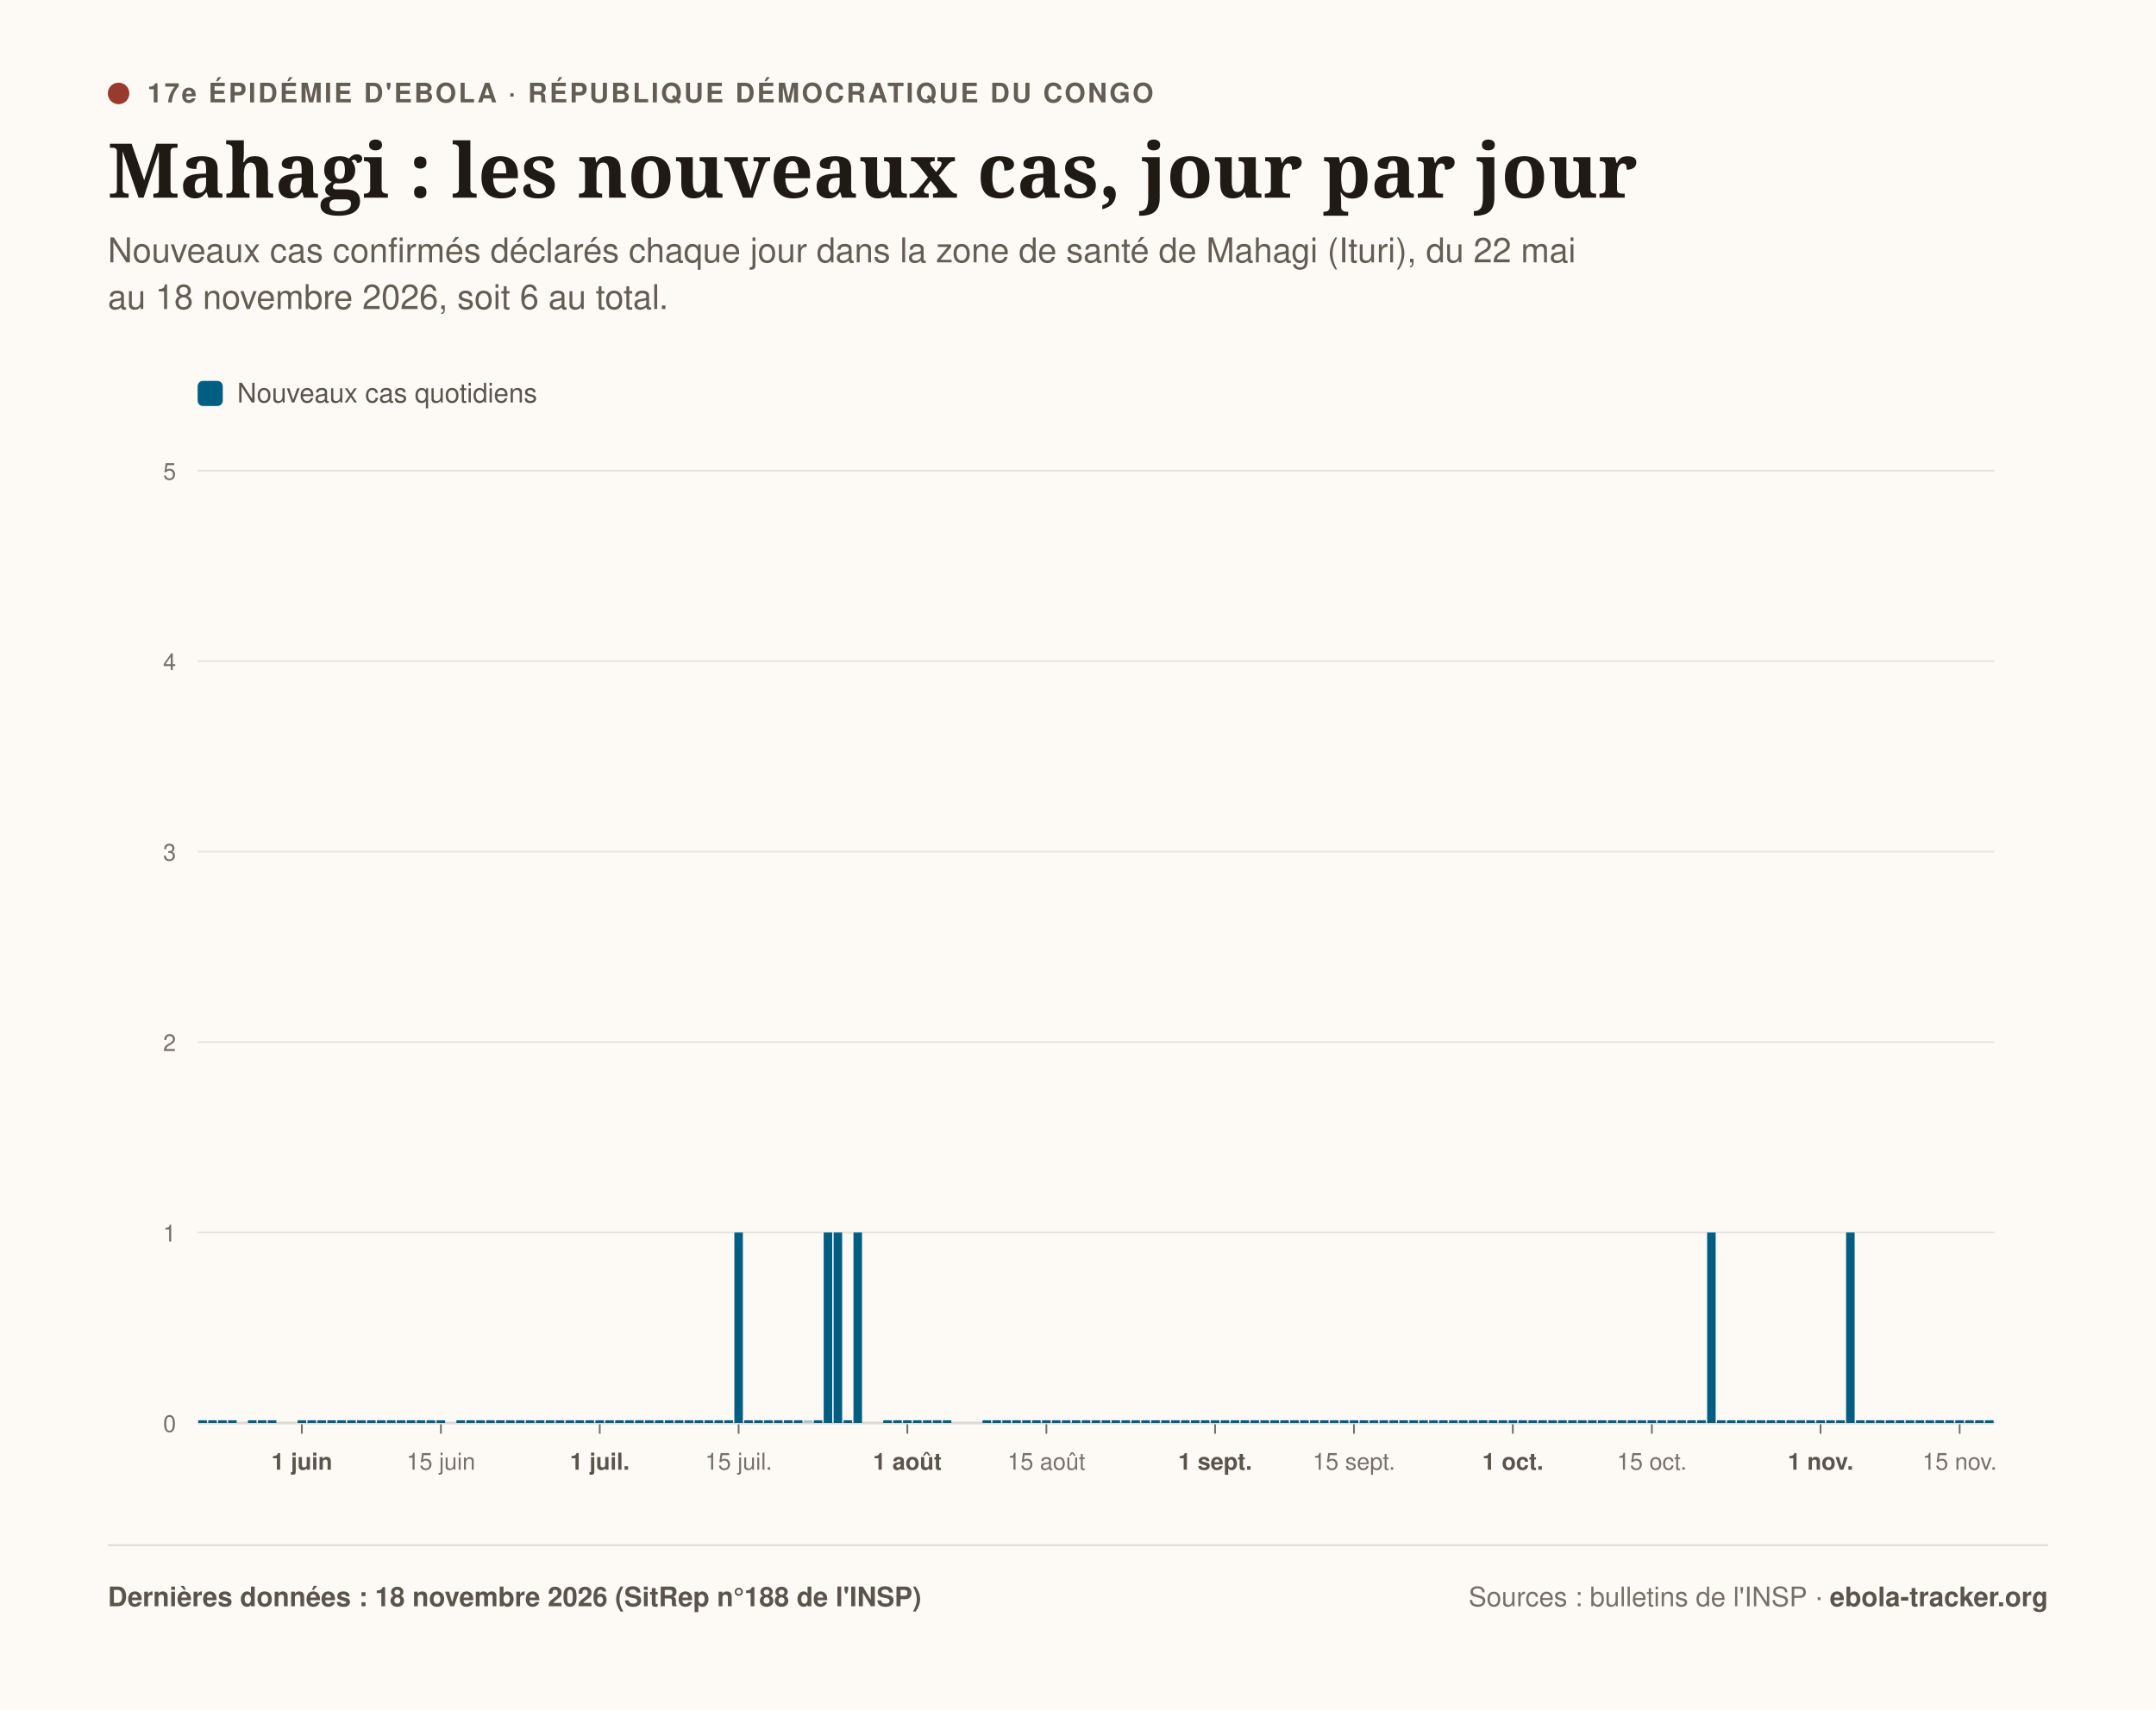
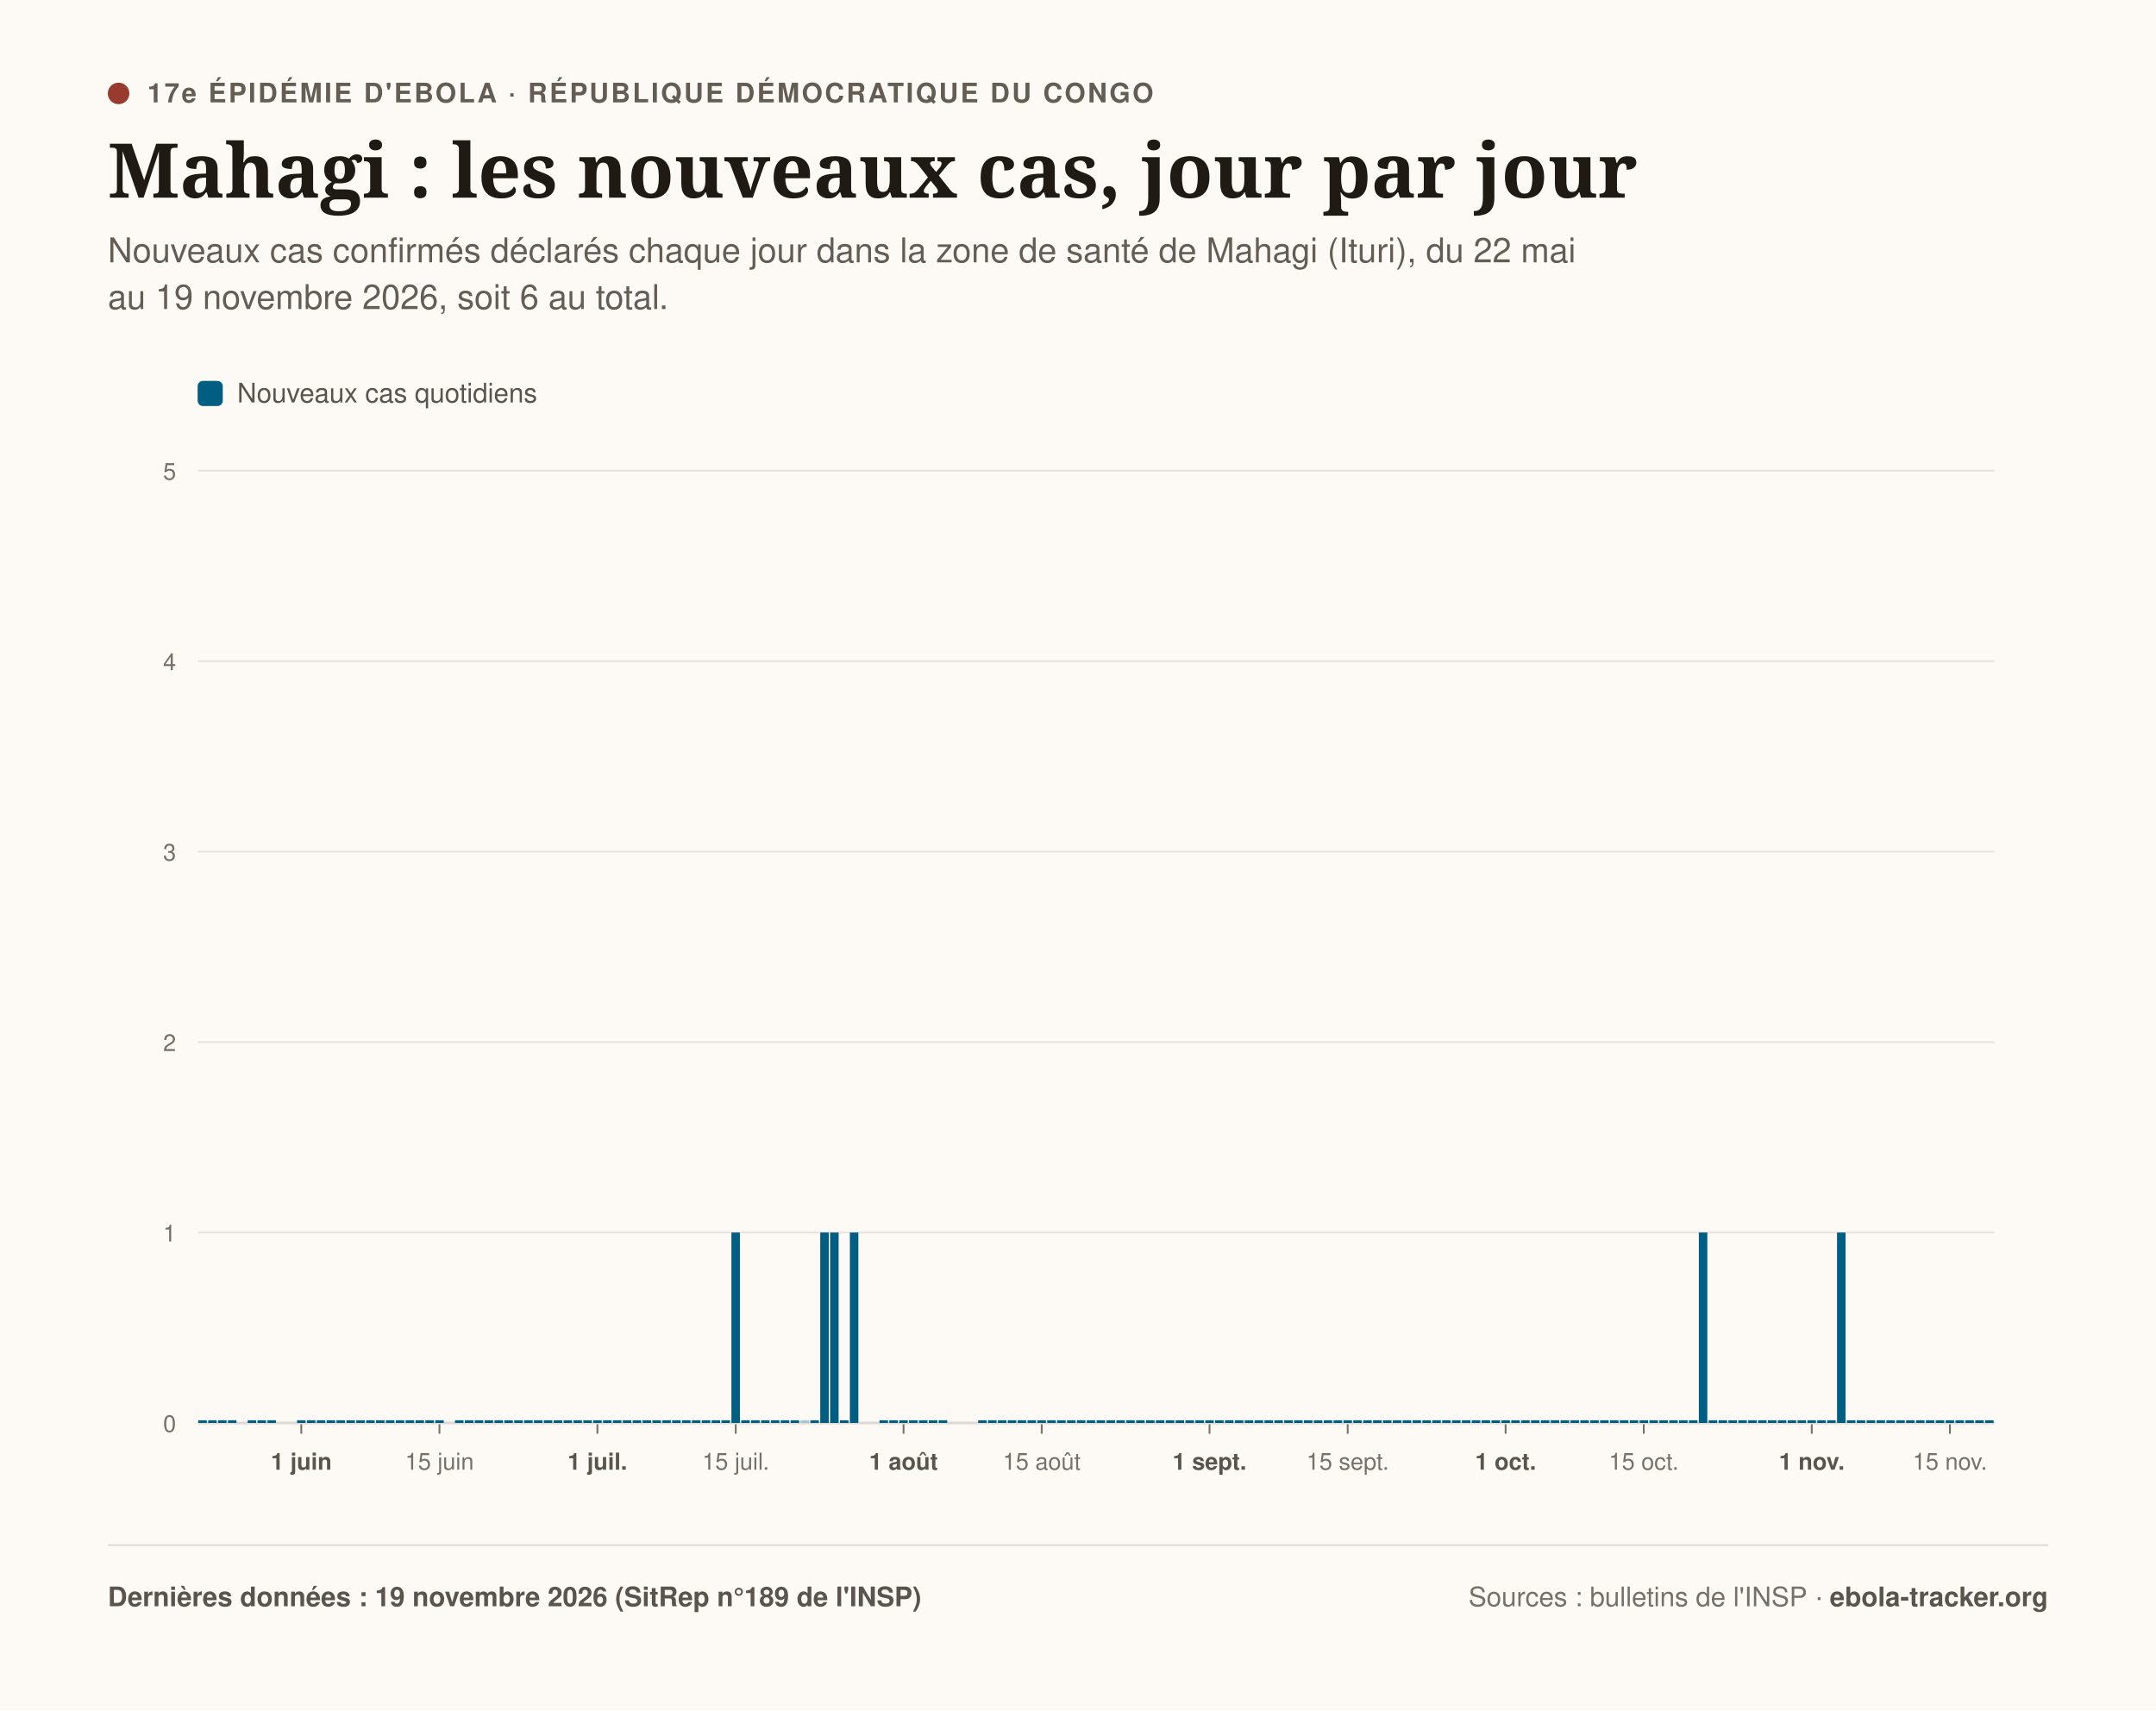
- <svg xmlns="http://www.w3.org/2000/svg" viewBox="0 0 1200 952" role="img" aria-label="Mahagi : les nouveaux cas, jour par jour. Nouveaux cas confirmés déclarés chaque jour dans la zone de santé de Mahagi (Ituri), du 22 mai au 18 novembre 2026, soit 6 au total.">
+ <svg xmlns="http://www.w3.org/2000/svg" viewBox="0 0 1200 952" role="img" aria-label="Mahagi : les nouveaux cas, jour par jour. Nouveaux cas confirmés déclarés chaque jour dans la zone de santé de Mahagi (Ituri), du 22 mai au 19 novembre 2026, soit 6 au total.">
  <rect width="1200" height="952" fill="#FDFAF6" />
  <circle cx="66" cy="52" r="6" fill="#993A2E" />
  <text x="82.0" y="57.0" font-family="'Public Sans',Helvetica,Arial,sans-serif" font-size="15" font-weight="700" fill="#635D54" text-anchor="start" letter-spacing=".08em">17e ÉPIDÉMIE D'EBOLA · RÉPUBLIQUE DÉMOCRATIQUE DU CONGO</text>
  <text x="60.0" y="110.0" font-family="'Source Serif 4',Georgia,serif" font-size="42" font-weight="600" fill="#1F1A13" text-anchor="start">Mahagi : les nouveaux cas, jour par jour</text>
  <text x="60.0" y="146.0" font-family="'Public Sans',Helvetica,Arial,sans-serif" font-size="19" font-weight="400" fill="#635D54" text-anchor="start">Nouveaux cas confirmés déclarés chaque jour dans la zone de santé de Mahagi (Ituri), du 22 mai</text>
-   <text x="60.0" y="172.0" font-family="'Public Sans',Helvetica,Arial,sans-serif" font-size="19" font-weight="400" fill="#635D54" text-anchor="start">au 18 novembre 2026, soit 6 au total.</text>
+   <text x="60.0" y="172.0" font-family="'Public Sans',Helvetica,Arial,sans-serif" font-size="19" font-weight="400" fill="#635D54" text-anchor="start">au 19 novembre 2026, soit 6 au total.</text>
  <rect x="110" y="212" width="14" height="14" rx="3" fill="#005E82" />
  <text x="132.0" y="224.0" font-family="'Public Sans',Helvetica,Arial,sans-serif" font-size="15" font-weight="400" fill="#5A544C" text-anchor="start">Nouveaux cas quotidiens</text>
  <line x1="110" x2="1110" y1="792.0" y2="792.0" stroke="#E7E4E0" />
  <text x="98.0" y="797.0" font-family="'Public Sans',Helvetica,Arial,sans-serif" font-size="13" font-weight="400" fill="#777068" text-anchor="end">0</text>
  <line x1="110" x2="1110" y1="686.0" y2="686.0" stroke="#E7E4E0" />
  <text x="98.0" y="691.0" font-family="'Public Sans',Helvetica,Arial,sans-serif" font-size="13" font-weight="400" fill="#777068" text-anchor="end">1</text>
  <line x1="110" x2="1110" y1="580.0" y2="580.0" stroke="#E7E4E0" />
  <text x="98.0" y="585.0" font-family="'Public Sans',Helvetica,Arial,sans-serif" font-size="13" font-weight="400" fill="#777068" text-anchor="end">2</text>
  <line x1="110" x2="1110" y1="474.0" y2="474.0" stroke="#E7E4E0" />
  <text x="98.0" y="479.0" font-family="'Public Sans',Helvetica,Arial,sans-serif" font-size="13" font-weight="400" fill="#777068" text-anchor="end">3</text>
  <line x1="110" x2="1110" y1="368.0" y2="368.0" stroke="#E7E4E0" />
  <text x="98.0" y="373.0" font-family="'Public Sans',Helvetica,Arial,sans-serif" font-size="13" font-weight="400" fill="#777068" text-anchor="end">4</text>
  <line x1="110" x2="1110" y1="262.0" y2="262.0" stroke="#E7E4E0" />
  <text x="98.0" y="267.0" font-family="'Public Sans',Helvetica,Arial,sans-serif" font-size="13" font-weight="400" fill="#777068" text-anchor="end">5</text>
-   <line x1="168.0" x2="168.0" y1="792" y2="798" stroke="#777068" />
-   <text x="168.0" y="818.0" font-family="'Public Sans',Helvetica,Arial,sans-serif" font-size="13" font-weight="600" fill="#5A544C" text-anchor="middle">1 juin</text>
-   <line x1="245.4" x2="245.4" y1="792" y2="798" stroke="#777068" />
-   <text x="245.4" y="818.0" font-family="'Public Sans',Helvetica,Arial,sans-serif" font-size="13" font-weight="400" fill="#777068" text-anchor="middle">15 juin</text>
-   <line x1="333.8" x2="333.8" y1="792" y2="798" stroke="#777068" />
-   <text x="333.8" y="818.0" font-family="'Public Sans',Helvetica,Arial,sans-serif" font-size="13" font-weight="600" fill="#5A544C" text-anchor="middle">1 juil.</text>
-   <line x1="411.1" x2="411.1" y1="792" y2="798" stroke="#777068" />
-   <text x="411.1" y="818.0" font-family="'Public Sans',Helvetica,Arial,sans-serif" font-size="13" font-weight="400" fill="#777068" text-anchor="middle">15 juil.</text>
-   <line x1="505.0" x2="505.0" y1="792" y2="798" stroke="#777068" />
-   <text x="505.0" y="818.0" font-family="'Public Sans',Helvetica,Arial,sans-serif" font-size="13" font-weight="600" fill="#5A544C" text-anchor="middle">1 août</text>
-   <line x1="582.4" x2="582.4" y1="792" y2="798" stroke="#777068" />
-   <text x="582.4" y="818.0" font-family="'Public Sans',Helvetica,Arial,sans-serif" font-size="13" font-weight="400" fill="#777068" text-anchor="middle">15 août</text>
-   <line x1="676.3" x2="676.3" y1="792" y2="798" stroke="#777068" />
-   <text x="676.3" y="818.0" font-family="'Public Sans',Helvetica,Arial,sans-serif" font-size="13" font-weight="600" fill="#5A544C" text-anchor="middle">1 sept.</text>
-   <line x1="753.6" x2="753.6" y1="792" y2="798" stroke="#777068" />
-   <text x="753.6" y="818.0" font-family="'Public Sans',Helvetica,Arial,sans-serif" font-size="13" font-weight="400" fill="#777068" text-anchor="middle">15 sept.</text>
-   <line x1="842.0" x2="842.0" y1="792" y2="798" stroke="#777068" />
-   <text x="842.0" y="818.0" font-family="'Public Sans',Helvetica,Arial,sans-serif" font-size="13" font-weight="600" fill="#5A544C" text-anchor="middle">1 oct.</text>
-   <line x1="919.4" x2="919.4" y1="792" y2="798" stroke="#777068" />
-   <text x="919.4" y="818.0" font-family="'Public Sans',Helvetica,Arial,sans-serif" font-size="13" font-weight="400" fill="#777068" text-anchor="middle">15 oct.</text>
-   <line x1="1013.3" x2="1013.3" y1="792" y2="798" stroke="#777068" />
-   <text x="1013.3" y="818.0" font-family="'Public Sans',Helvetica,Arial,sans-serif" font-size="13" font-weight="600" fill="#5A544C" text-anchor="middle">1 nov.</text>
-   <line x1="1090.7" x2="1090.7" y1="792" y2="798" stroke="#777068" />
-   <text x="1090.7" y="818.0" font-family="'Public Sans',Helvetica,Arial,sans-serif" font-size="13" font-weight="400" fill="#777068" text-anchor="middle">15 nov.</text>
+   <line x1="167.7" x2="167.7" y1="792" y2="798" stroke="#777068" />
+   <text x="167.7" y="818.0" font-family="'Public Sans',Helvetica,Arial,sans-serif" font-size="13" font-weight="600" fill="#5A544C" text-anchor="middle">1 juin</text>
+   <line x1="244.6" x2="244.6" y1="792" y2="798" stroke="#777068" />
+   <text x="244.6" y="818.0" font-family="'Public Sans',Helvetica,Arial,sans-serif" font-size="13" font-weight="400" fill="#777068" text-anchor="middle">15 juin</text>
+   <line x1="332.5" x2="332.5" y1="792" y2="798" stroke="#777068" />
+   <text x="332.5" y="818.0" font-family="'Public Sans',Helvetica,Arial,sans-serif" font-size="13" font-weight="600" fill="#5A544C" text-anchor="middle">1 juil.</text>
+   <line x1="409.5" x2="409.5" y1="792" y2="798" stroke="#777068" />
+   <text x="409.5" y="818.0" font-family="'Public Sans',Helvetica,Arial,sans-serif" font-size="13" font-weight="400" fill="#777068" text-anchor="middle">15 juil.</text>
+   <line x1="502.9" x2="502.9" y1="792" y2="798" stroke="#777068" />
+   <text x="502.9" y="818.0" font-family="'Public Sans',Helvetica,Arial,sans-serif" font-size="13" font-weight="600" fill="#5A544C" text-anchor="middle">1 août</text>
+   <line x1="579.8" x2="579.8" y1="792" y2="798" stroke="#777068" />
+   <text x="579.8" y="818.0" font-family="'Public Sans',Helvetica,Arial,sans-serif" font-size="13" font-weight="400" fill="#777068" text-anchor="middle">15 août</text>
+   <line x1="673.2" x2="673.2" y1="792" y2="798" stroke="#777068" />
+   <text x="673.2" y="818.0" font-family="'Public Sans',Helvetica,Arial,sans-serif" font-size="13" font-weight="600" fill="#5A544C" text-anchor="middle">1 sept.</text>
+   <line x1="750.1" x2="750.1" y1="792" y2="798" stroke="#777068" />
+   <text x="750.1" y="818.0" font-family="'Public Sans',Helvetica,Arial,sans-serif" font-size="13" font-weight="400" fill="#777068" text-anchor="middle">15 sept.</text>
+   <line x1="838.0" x2="838.0" y1="792" y2="798" stroke="#777068" />
+   <text x="838.0" y="818.0" font-family="'Public Sans',Helvetica,Arial,sans-serif" font-size="13" font-weight="600" fill="#5A544C" text-anchor="middle">1 oct.</text>
+   <line x1="914.9" x2="914.9" y1="792" y2="798" stroke="#777068" />
+   <text x="914.9" y="818.0" font-family="'Public Sans',Helvetica,Arial,sans-serif" font-size="13" font-weight="400" fill="#777068" text-anchor="middle">15 oct.</text>
+   <line x1="1008.4" x2="1008.4" y1="792" y2="798" stroke="#777068" />
+   <text x="1008.4" y="818.0" font-family="'Public Sans',Helvetica,Arial,sans-serif" font-size="13" font-weight="600" fill="#5A544C" text-anchor="middle">1 nov.</text>
+   <line x1="1085.3" x2="1085.3" y1="792" y2="798" stroke="#777068" />
+   <text x="1085.3" y="818.0" font-family="'Public Sans',Helvetica,Arial,sans-serif" font-size="13" font-weight="400" fill="#777068" text-anchor="middle">15 nov.</text>
  <line x1="110" x2="1110" y1="792" y2="792" stroke="#DEDAD5" stroke-width="1.5" />
-   <rect x="110.39" y="790.50" width="4.75" height="1.50" fill="#005E82" />
-   <rect x="115.91" y="790.50" width="4.75" height="1.50" fill="#005E82" />
-   <rect x="121.44" y="790.50" width="4.75" height="1.50" fill="#005E82" />
-   <rect x="126.96" y="790.50" width="4.75" height="1.50" fill="#005E82" />
-   <rect x="138.01" y="790.50" width="4.75" height="1.50" fill="#005E82" />
-   <rect x="143.54" y="790.50" width="4.75" height="1.50" fill="#005E82" />
-   <rect x="149.06" y="790.50" width="4.75" height="1.50" fill="#005E82" />
-   <rect x="165.64" y="790.50" width="4.75" height="1.50" fill="#005E82" />
-   <rect x="171.16" y="790.50" width="4.75" height="1.50" fill="#005E82" />
-   <rect x="176.69" y="790.50" width="4.75" height="1.50" fill="#005E82" />
-   <rect x="182.21" y="790.50" width="4.75" height="1.50" fill="#005E82" />
-   <rect x="187.73" y="790.50" width="4.75" height="1.50" fill="#005E82" />
-   <rect x="193.26" y="790.50" width="4.75" height="1.50" fill="#005E82" />
-   <rect x="198.78" y="790.50" width="4.75" height="1.50" fill="#005E82" />
-   <rect x="204.31" y="790.50" width="4.75" height="1.50" fill="#005E82" />
-   <rect x="209.83" y="790.50" width="4.75" height="1.50" fill="#005E82" />
-   <rect x="215.36" y="790.50" width="4.75" height="1.50" fill="#005E82" />
-   <rect x="220.88" y="790.50" width="4.75" height="1.50" fill="#005E82" />
-   <rect x="226.41" y="790.50" width="4.75" height="1.50" fill="#005E82" />
-   <rect x="231.93" y="790.50" width="4.75" height="1.50" fill="#005E82" />
-   <rect x="237.46" y="790.50" width="4.75" height="1.50" fill="#005E82" />
-   <rect x="242.98" y="790.50" width="4.75" height="1.50" fill="#005E82" />
-   <rect x="254.03" y="790.50" width="4.75" height="1.50" fill="#005E82" />
-   <rect x="259.56" y="790.50" width="4.75" height="1.50" fill="#005E82" />
-   <rect x="265.08" y="790.50" width="4.75" height="1.50" fill="#005E82" />
-   <rect x="270.61" y="790.50" width="4.75" height="1.50" fill="#005E82" />
-   <rect x="276.13" y="790.50" width="4.75" height="1.50" fill="#005E82" />
-   <rect x="281.66" y="790.50" width="4.75" height="1.50" fill="#005E82" />
-   <rect x="287.18" y="790.50" width="4.75" height="1.50" fill="#005E82" />
-   <rect x="292.71" y="790.50" width="4.75" height="1.50" fill="#005E82" />
-   <rect x="298.23" y="790.50" width="4.75" height="1.50" fill="#005E82" />
-   <rect x="303.76" y="790.50" width="4.75" height="1.50" fill="#005E82" />
-   <rect x="309.28" y="790.50" width="4.75" height="1.50" fill="#005E82" />
-   <rect x="314.81" y="790.50" width="4.75" height="1.50" fill="#005E82" />
-   <rect x="320.33" y="790.50" width="4.75" height="1.50" fill="#005E82" />
-   <rect x="325.86" y="790.50" width="4.75" height="1.50" fill="#005E82" />
-   <rect x="331.38" y="790.50" width="4.75" height="1.50" fill="#005E82" />
-   <rect x="336.91" y="790.50" width="4.75" height="1.50" fill="#005E82" />
-   <rect x="342.43" y="790.50" width="4.75" height="1.50" fill="#005E82" />
-   <rect x="347.96" y="790.50" width="4.75" height="1.50" fill="#005E82" />
-   <rect x="353.48" y="790.50" width="4.75" height="1.50" fill="#005E82" />
-   <rect x="359.01" y="790.50" width="4.75" height="1.50" fill="#005E82" />
-   <rect x="364.53" y="790.50" width="4.75" height="1.50" fill="#005E82" />
-   <rect x="370.06" y="790.50" width="4.75" height="1.50" fill="#005E82" />
-   <rect x="375.58" y="790.50" width="4.75" height="1.50" fill="#005E82" />
-   <rect x="381.10" y="790.50" width="4.75" height="1.50" fill="#005E82" />
-   <rect x="386.63" y="790.50" width="4.75" height="1.50" fill="#005E82" />
-   <rect x="392.15" y="790.50" width="4.75" height="1.50" fill="#005E82" />
-   <rect x="397.68" y="790.50" width="4.75" height="1.50" fill="#005E82" />
-   <rect x="403.20" y="790.50" width="4.75" height="1.50" fill="#005E82" />
-   <rect x="408.73" y="686.00" width="4.75" height="106.00" fill="#005E82" />
-   <rect x="414.25" y="790.50" width="4.75" height="1.50" fill="#005E82" />
-   <rect x="419.78" y="790.50" width="4.75" height="1.50" fill="#005E82" />
-   <rect x="425.30" y="790.50" width="4.75" height="1.50" fill="#005E82" />
-   <rect x="430.83" y="790.50" width="4.75" height="1.50" fill="#005E82" />
-   <rect x="436.35" y="790.50" width="4.75" height="1.50" fill="#005E82" />
-   <rect x="441.88" y="790.50" width="4.75" height="1.50" fill="#005E82" />
-   <rect x="447.40" y="790.50" width="4.75" height="1.50" fill="#a6c7d3" />
-   <rect x="452.93" y="790.50" width="4.75" height="1.50" fill="#005E82" />
-   <rect x="458.45" y="686.00" width="4.75" height="106.00" fill="#005E82" />
-   <rect x="463.98" y="686.00" width="4.75" height="106.00" fill="#005E82" />
-   <rect x="469.50" y="790.50" width="4.75" height="1.50" fill="#005E82" />
-   <rect x="475.03" y="686.00" width="4.75" height="106.00" fill="#005E82" />
-   <rect x="491.60" y="790.50" width="4.75" height="1.50" fill="#005E82" />
-   <rect x="497.13" y="790.50" width="4.75" height="1.50" fill="#005E82" />
-   <rect x="502.65" y="790.50" width="4.75" height="1.50" fill="#005E82" />
-   <rect x="508.18" y="790.50" width="4.75" height="1.50" fill="#005E82" />
-   <rect x="513.70" y="790.50" width="4.75" height="1.50" fill="#005E82" />
-   <rect x="519.23" y="790.50" width="4.75" height="1.50" fill="#005E82" />
-   <rect x="524.75" y="790.50" width="4.75" height="1.50" fill="#005E82" />
-   <rect x="546.85" y="790.50" width="4.75" height="1.50" fill="#005E82" />
-   <rect x="552.38" y="790.50" width="4.75" height="1.50" fill="#005E82" />
-   <rect x="557.90" y="790.50" width="4.75" height="1.50" fill="#005E82" />
-   <rect x="563.43" y="790.50" width="4.75" height="1.50" fill="#005E82" />
-   <rect x="568.95" y="790.50" width="4.75" height="1.50" fill="#005E82" />
-   <rect x="574.48" y="790.50" width="4.75" height="1.50" fill="#005E82" />
-   <rect x="580.00" y="790.50" width="4.75" height="1.50" fill="#005E82" />
-   <rect x="585.52" y="790.50" width="4.75" height="1.50" fill="#005E82" />
-   <rect x="591.05" y="790.50" width="4.75" height="1.50" fill="#005E82" />
-   <rect x="596.57" y="790.50" width="4.75" height="1.50" fill="#005E82" />
-   <rect x="602.10" y="790.50" width="4.75" height="1.50" fill="#005E82" />
-   <rect x="607.62" y="790.50" width="4.75" height="1.50" fill="#005E82" />
-   <rect x="613.15" y="790.50" width="4.75" height="1.50" fill="#005E82" />
-   <rect x="618.67" y="790.50" width="4.75" height="1.50" fill="#005E82" />
-   <rect x="624.20" y="790.50" width="4.75" height="1.50" fill="#005E82" />
-   <rect x="629.72" y="790.50" width="4.75" height="1.50" fill="#005E82" />
-   <rect x="635.25" y="790.50" width="4.75" height="1.50" fill="#005E82" />
-   <rect x="640.77" y="790.50" width="4.75" height="1.50" fill="#005E82" />
-   <rect x="646.30" y="790.50" width="4.75" height="1.50" fill="#005E82" />
-   <rect x="651.82" y="790.50" width="4.75" height="1.50" fill="#005E82" />
-   <rect x="657.35" y="790.50" width="4.75" height="1.50" fill="#005E82" />
-   <rect x="662.87" y="790.50" width="4.75" height="1.50" fill="#005E82" />
-   <rect x="668.40" y="790.50" width="4.75" height="1.50" fill="#005E82" />
-   <rect x="673.92" y="790.50" width="4.75" height="1.50" fill="#005E82" />
-   <rect x="679.45" y="790.50" width="4.75" height="1.50" fill="#005E82" />
-   <rect x="684.97" y="790.50" width="4.75" height="1.50" fill="#005E82" />
-   <rect x="690.50" y="790.50" width="4.75" height="1.50" fill="#005E82" />
-   <rect x="696.02" y="790.50" width="4.75" height="1.50" fill="#005E82" />
-   <rect x="701.55" y="790.50" width="4.75" height="1.50" fill="#005E82" />
-   <rect x="707.07" y="790.50" width="4.75" height="1.50" fill="#005E82" />
-   <rect x="712.60" y="790.50" width="4.75" height="1.50" fill="#005E82" />
-   <rect x="718.12" y="790.50" width="4.75" height="1.50" fill="#005E82" />
-   <rect x="723.65" y="790.50" width="4.75" height="1.50" fill="#005E82" />
-   <rect x="729.17" y="790.50" width="4.75" height="1.50" fill="#005E82" />
-   <rect x="734.70" y="790.50" width="4.75" height="1.50" fill="#005E82" />
-   <rect x="740.22" y="790.50" width="4.75" height="1.50" fill="#005E82" />
-   <rect x="745.75" y="790.50" width="4.75" height="1.50" fill="#005E82" />
-   <rect x="751.27" y="790.50" width="4.75" height="1.50" fill="#005E82" />
-   <rect x="756.80" y="790.50" width="4.75" height="1.50" fill="#005E82" />
-   <rect x="762.32" y="790.50" width="4.75" height="1.50" fill="#005E82" />
-   <rect x="767.85" y="790.50" width="4.75" height="1.50" fill="#005E82" />
-   <rect x="773.37" y="790.50" width="4.75" height="1.50" fill="#005E82" />
-   <rect x="778.90" y="790.50" width="4.75" height="1.50" fill="#005E82" />
-   <rect x="784.42" y="790.50" width="4.75" height="1.50" fill="#005E82" />
-   <rect x="789.94" y="790.50" width="4.75" height="1.50" fill="#005E82" />
-   <rect x="795.47" y="790.50" width="4.75" height="1.50" fill="#005E82" />
-   <rect x="800.99" y="790.50" width="4.75" height="1.50" fill="#005E82" />
-   <rect x="806.52" y="790.50" width="4.75" height="1.50" fill="#005E82" />
-   <rect x="812.04" y="790.50" width="4.75" height="1.50" fill="#005E82" />
-   <rect x="817.57" y="790.50" width="4.75" height="1.50" fill="#005E82" />
-   <rect x="823.09" y="790.50" width="4.75" height="1.50" fill="#005E82" />
-   <rect x="828.62" y="790.50" width="4.75" height="1.50" fill="#005E82" />
-   <rect x="834.14" y="790.50" width="4.75" height="1.50" fill="#005E82" />
-   <rect x="839.67" y="790.50" width="4.75" height="1.50" fill="#005E82" />
-   <rect x="845.19" y="790.50" width="4.75" height="1.50" fill="#005E82" />
-   <rect x="850.72" y="790.50" width="4.75" height="1.50" fill="#005E82" />
-   <rect x="856.24" y="790.50" width="4.75" height="1.50" fill="#005E82" />
-   <rect x="861.77" y="790.50" width="4.75" height="1.50" fill="#005E82" />
-   <rect x="867.29" y="790.50" width="4.75" height="1.50" fill="#005E82" />
-   <rect x="872.82" y="790.50" width="4.75" height="1.50" fill="#005E82" />
-   <rect x="878.34" y="790.50" width="4.75" height="1.50" fill="#005E82" />
-   <rect x="883.87" y="790.50" width="4.75" height="1.50" fill="#005E82" />
-   <rect x="889.39" y="790.50" width="4.75" height="1.50" fill="#005E82" />
-   <rect x="894.92" y="790.50" width="4.75" height="1.50" fill="#005E82" />
-   <rect x="900.44" y="790.50" width="4.75" height="1.50" fill="#005E82" />
-   <rect x="905.97" y="790.50" width="4.75" height="1.50" fill="#005E82" />
-   <rect x="911.49" y="790.50" width="4.75" height="1.50" fill="#005E82" />
-   <rect x="917.02" y="790.50" width="4.75" height="1.50" fill="#005E82" />
-   <rect x="922.54" y="790.50" width="4.75" height="1.50" fill="#005E82" />
-   <rect x="928.07" y="790.50" width="4.75" height="1.50" fill="#005E82" />
-   <rect x="933.59" y="790.50" width="4.75" height="1.50" fill="#005E82" />
-   <rect x="939.12" y="790.50" width="4.75" height="1.50" fill="#005E82" />
-   <rect x="944.64" y="790.50" width="4.75" height="1.50" fill="#005E82" />
-   <rect x="950.17" y="686.00" width="4.75" height="106.00" fill="#005E82" />
-   <rect x="955.69" y="790.50" width="4.75" height="1.50" fill="#005E82" />
-   <rect x="961.22" y="790.50" width="4.75" height="1.50" fill="#005E82" />
-   <rect x="966.74" y="790.50" width="4.75" height="1.50" fill="#005E82" />
-   <rect x="972.27" y="790.50" width="4.75" height="1.50" fill="#005E82" />
-   <rect x="977.79" y="790.50" width="4.75" height="1.50" fill="#005E82" />
-   <rect x="983.31" y="790.50" width="4.75" height="1.50" fill="#005E82" />
-   <rect x="988.84" y="790.50" width="4.75" height="1.50" fill="#005E82" />
-   <rect x="994.36" y="790.50" width="4.75" height="1.50" fill="#005E82" />
-   <rect x="999.89" y="790.50" width="4.75" height="1.50" fill="#005E82" />
-   <rect x="1005.41" y="790.50" width="4.75" height="1.50" fill="#005E82" />
-   <rect x="1010.94" y="790.50" width="4.75" height="1.50" fill="#005E82" />
-   <rect x="1016.46" y="790.50" width="4.75" height="1.50" fill="#005E82" />
-   <rect x="1021.99" y="790.50" width="4.75" height="1.50" fill="#005E82" />
-   <rect x="1027.51" y="686.00" width="4.75" height="106.00" fill="#005E82" />
-   <rect x="1033.04" y="790.50" width="4.75" height="1.50" fill="#005E82" />
-   <rect x="1038.56" y="790.50" width="4.75" height="1.50" fill="#005E82" />
-   <rect x="1044.09" y="790.50" width="4.75" height="1.50" fill="#005E82" />
-   <rect x="1049.61" y="790.50" width="4.75" height="1.50" fill="#005E82" />
-   <rect x="1055.14" y="790.50" width="4.75" height="1.50" fill="#005E82" />
-   <rect x="1060.66" y="790.50" width="4.75" height="1.50" fill="#005E82" />
-   <rect x="1066.19" y="790.50" width="4.75" height="1.50" fill="#005E82" />
-   <rect x="1071.71" y="790.50" width="4.75" height="1.50" fill="#005E82" />
-   <rect x="1077.24" y="790.50" width="4.75" height="1.50" fill="#005E82" />
-   <rect x="1082.76" y="790.50" width="4.75" height="1.50" fill="#005E82" />
-   <rect x="1088.29" y="790.50" width="4.75" height="1.50" fill="#005E82" />
-   <rect x="1093.81" y="790.50" width="4.75" height="1.50" fill="#005E82" />
-   <rect x="1099.34" y="790.50" width="4.75" height="1.50" fill="#005E82" />
-   <rect x="1104.86" y="790.50" width="4.75" height="1.50" fill="#005E82" />
+   <rect x="110.38" y="790.50" width="4.73" height="1.50" fill="#005E82" />
+   <rect x="115.88" y="790.50" width="4.73" height="1.50" fill="#005E82" />
+   <rect x="121.37" y="790.50" width="4.73" height="1.50" fill="#005E82" />
+   <rect x="126.87" y="790.50" width="4.73" height="1.50" fill="#005E82" />
+   <rect x="137.86" y="790.50" width="4.73" height="1.50" fill="#005E82" />
+   <rect x="143.35" y="790.50" width="4.73" height="1.50" fill="#005E82" />
+   <rect x="148.85" y="790.50" width="4.73" height="1.50" fill="#005E82" />
+   <rect x="165.33" y="790.50" width="4.73" height="1.50" fill="#005E82" />
+   <rect x="170.82" y="790.50" width="4.73" height="1.50" fill="#005E82" />
+   <rect x="176.32" y="790.50" width="4.73" height="1.50" fill="#005E82" />
+   <rect x="181.81" y="790.50" width="4.73" height="1.50" fill="#005E82" />
+   <rect x="187.31" y="790.50" width="4.73" height="1.50" fill="#005E82" />
+   <rect x="192.80" y="790.50" width="4.73" height="1.50" fill="#005E82" />
+   <rect x="198.30" y="790.50" width="4.73" height="1.50" fill="#005E82" />
+   <rect x="203.79" y="790.50" width="4.73" height="1.50" fill="#005E82" />
+   <rect x="209.29" y="790.50" width="4.73" height="1.50" fill="#005E82" />
+   <rect x="214.78" y="790.50" width="4.73" height="1.50" fill="#005E82" />
+   <rect x="220.27" y="790.50" width="4.73" height="1.50" fill="#005E82" />
+   <rect x="225.77" y="790.50" width="4.73" height="1.50" fill="#005E82" />
+   <rect x="231.26" y="790.50" width="4.73" height="1.50" fill="#005E82" />
+   <rect x="236.76" y="790.50" width="4.73" height="1.50" fill="#005E82" />
+   <rect x="242.25" y="790.50" width="4.73" height="1.50" fill="#005E82" />
+   <rect x="253.24" y="790.50" width="4.73" height="1.50" fill="#005E82" />
+   <rect x="258.74" y="790.50" width="4.73" height="1.50" fill="#005E82" />
+   <rect x="264.23" y="790.50" width="4.73" height="1.50" fill="#005E82" />
+   <rect x="269.73" y="790.50" width="4.73" height="1.50" fill="#005E82" />
+   <rect x="275.22" y="790.50" width="4.73" height="1.50" fill="#005E82" />
+   <rect x="280.71" y="790.50" width="4.73" height="1.50" fill="#005E82" />
+   <rect x="286.21" y="790.50" width="4.73" height="1.50" fill="#005E82" />
+   <rect x="291.70" y="790.50" width="4.73" height="1.50" fill="#005E82" />
+   <rect x="297.20" y="790.50" width="4.73" height="1.50" fill="#005E82" />
+   <rect x="302.69" y="790.50" width="4.73" height="1.50" fill="#005E82" />
+   <rect x="308.19" y="790.50" width="4.73" height="1.50" fill="#005E82" />
+   <rect x="313.68" y="790.50" width="4.73" height="1.50" fill="#005E82" />
+   <rect x="319.18" y="790.50" width="4.73" height="1.50" fill="#005E82" />
+   <rect x="324.67" y="790.50" width="4.73" height="1.50" fill="#005E82" />
+   <rect x="330.16" y="790.50" width="4.73" height="1.50" fill="#005E82" />
+   <rect x="335.66" y="790.50" width="4.73" height="1.50" fill="#005E82" />
+   <rect x="341.15" y="790.50" width="4.73" height="1.50" fill="#005E82" />
+   <rect x="346.65" y="790.50" width="4.73" height="1.50" fill="#005E82" />
+   <rect x="352.14" y="790.50" width="4.73" height="1.50" fill="#005E82" />
+   <rect x="357.64" y="790.50" width="4.73" height="1.50" fill="#005E82" />
+   <rect x="363.13" y="790.50" width="4.73" height="1.50" fill="#005E82" />
+   <rect x="368.63" y="790.50" width="4.73" height="1.50" fill="#005E82" />
+   <rect x="374.12" y="790.50" width="4.73" height="1.50" fill="#005E82" />
+   <rect x="379.62" y="790.50" width="4.73" height="1.50" fill="#005E82" />
+   <rect x="385.11" y="790.50" width="4.73" height="1.50" fill="#005E82" />
+   <rect x="390.60" y="790.50" width="4.73" height="1.50" fill="#005E82" />
+   <rect x="396.10" y="790.50" width="4.73" height="1.50" fill="#005E82" />
+   <rect x="401.59" y="790.50" width="4.73" height="1.50" fill="#005E82" />
+   <rect x="407.09" y="686.00" width="4.73" height="106.00" fill="#005E82" />
+   <rect x="412.58" y="790.50" width="4.73" height="1.50" fill="#005E82" />
+   <rect x="418.08" y="790.50" width="4.73" height="1.50" fill="#005E82" />
+   <rect x="423.57" y="790.50" width="4.73" height="1.50" fill="#005E82" />
+   <rect x="429.07" y="790.50" width="4.73" height="1.50" fill="#005E82" />
+   <rect x="434.56" y="790.50" width="4.73" height="1.50" fill="#005E82" />
+   <rect x="440.05" y="790.50" width="4.73" height="1.50" fill="#005E82" />
+   <rect x="445.55" y="790.50" width="4.73" height="1.50" fill="#a6c7d3" />
+   <rect x="451.04" y="790.50" width="4.73" height="1.50" fill="#005E82" />
+   <rect x="456.54" y="686.00" width="4.73" height="106.00" fill="#005E82" />
+   <rect x="462.03" y="686.00" width="4.73" height="106.00" fill="#005E82" />
+   <rect x="467.53" y="790.50" width="4.73" height="1.50" fill="#005E82" />
+   <rect x="473.02" y="686.00" width="4.73" height="106.00" fill="#005E82" />
+   <rect x="489.51" y="790.50" width="4.73" height="1.50" fill="#005E82" />
+   <rect x="495.00" y="790.50" width="4.73" height="1.50" fill="#005E82" />
+   <rect x="500.49" y="790.50" width="4.73" height="1.50" fill="#005E82" />
+   <rect x="505.99" y="790.50" width="4.73" height="1.50" fill="#005E82" />
+   <rect x="511.48" y="790.50" width="4.73" height="1.50" fill="#005E82" />
+   <rect x="516.98" y="790.50" width="4.73" height="1.50" fill="#005E82" />
+   <rect x="522.47" y="790.50" width="4.73" height="1.50" fill="#005E82" />
+   <rect x="544.45" y="790.50" width="4.73" height="1.50" fill="#005E82" />
+   <rect x="549.95" y="790.50" width="4.73" height="1.50" fill="#005E82" />
+   <rect x="555.44" y="790.50" width="4.73" height="1.50" fill="#005E82" />
+   <rect x="560.93" y="790.50" width="4.73" height="1.50" fill="#005E82" />
+   <rect x="566.43" y="790.50" width="4.73" height="1.50" fill="#005E82" />
+   <rect x="571.92" y="790.50" width="4.73" height="1.50" fill="#005E82" />
+   <rect x="577.42" y="790.50" width="4.73" height="1.50" fill="#005E82" />
+   <rect x="582.91" y="790.50" width="4.73" height="1.50" fill="#005E82" />
+   <rect x="588.41" y="790.50" width="4.73" height="1.50" fill="#005E82" />
+   <rect x="593.90" y="790.50" width="4.73" height="1.50" fill="#005E82" />
+   <rect x="599.40" y="790.50" width="4.73" height="1.50" fill="#005E82" />
+   <rect x="604.89" y="790.50" width="4.73" height="1.50" fill="#005E82" />
+   <rect x="610.38" y="790.50" width="4.73" height="1.50" fill="#005E82" />
+   <rect x="615.88" y="790.50" width="4.73" height="1.50" fill="#005E82" />
+   <rect x="621.37" y="790.50" width="4.73" height="1.50" fill="#005E82" />
+   <rect x="626.87" y="790.50" width="4.73" height="1.50" fill="#005E82" />
+   <rect x="632.36" y="790.50" width="4.73" height="1.50" fill="#005E82" />
+   <rect x="637.86" y="790.50" width="4.73" height="1.50" fill="#005E82" />
+   <rect x="643.35" y="790.50" width="4.73" height="1.50" fill="#005E82" />
+   <rect x="648.85" y="790.50" width="4.73" height="1.50" fill="#005E82" />
+   <rect x="654.34" y="790.50" width="4.73" height="1.50" fill="#005E82" />
+   <rect x="659.84" y="790.50" width="4.73" height="1.50" fill="#005E82" />
+   <rect x="665.33" y="790.50" width="4.73" height="1.50" fill="#005E82" />
+   <rect x="670.82" y="790.50" width="4.73" height="1.50" fill="#005E82" />
+   <rect x="676.32" y="790.50" width="4.73" height="1.50" fill="#005E82" />
+   <rect x="681.81" y="790.50" width="4.73" height="1.50" fill="#005E82" />
+   <rect x="687.31" y="790.50" width="4.73" height="1.50" fill="#005E82" />
+   <rect x="692.80" y="790.50" width="4.73" height="1.50" fill="#005E82" />
+   <rect x="698.30" y="790.50" width="4.73" height="1.50" fill="#005E82" />
+   <rect x="703.79" y="790.50" width="4.73" height="1.50" fill="#005E82" />
+   <rect x="709.29" y="790.50" width="4.73" height="1.50" fill="#005E82" />
+   <rect x="714.78" y="790.50" width="4.73" height="1.50" fill="#005E82" />
+   <rect x="720.27" y="790.50" width="4.73" height="1.50" fill="#005E82" />
+   <rect x="725.77" y="790.50" width="4.73" height="1.50" fill="#005E82" />
+   <rect x="731.26" y="790.50" width="4.73" height="1.50" fill="#005E82" />
+   <rect x="736.76" y="790.50" width="4.73" height="1.50" fill="#005E82" />
+   <rect x="742.25" y="790.50" width="4.73" height="1.50" fill="#005E82" />
+   <rect x="747.75" y="790.50" width="4.73" height="1.50" fill="#005E82" />
+   <rect x="753.24" y="790.50" width="4.73" height="1.50" fill="#005E82" />
+   <rect x="758.74" y="790.50" width="4.73" height="1.50" fill="#005E82" />
+   <rect x="764.23" y="790.50" width="4.73" height="1.50" fill="#005E82" />
+   <rect x="769.73" y="790.50" width="4.73" height="1.50" fill="#005E82" />
+   <rect x="775.22" y="790.50" width="4.73" height="1.50" fill="#005E82" />
+   <rect x="780.71" y="790.50" width="4.73" height="1.50" fill="#005E82" />
+   <rect x="786.21" y="790.50" width="4.73" height="1.50" fill="#005E82" />
+   <rect x="791.70" y="790.50" width="4.73" height="1.50" fill="#005E82" />
+   <rect x="797.20" y="790.50" width="4.73" height="1.50" fill="#005E82" />
+   <rect x="802.69" y="790.50" width="4.73" height="1.50" fill="#005E82" />
+   <rect x="808.19" y="790.50" width="4.73" height="1.50" fill="#005E82" />
+   <rect x="813.68" y="790.50" width="4.73" height="1.50" fill="#005E82" />
+   <rect x="819.18" y="790.50" width="4.73" height="1.50" fill="#005E82" />
+   <rect x="824.67" y="790.50" width="4.73" height="1.50" fill="#005E82" />
+   <rect x="830.16" y="790.50" width="4.73" height="1.50" fill="#005E82" />
+   <rect x="835.66" y="790.50" width="4.73" height="1.50" fill="#005E82" />
+   <rect x="841.15" y="790.50" width="4.73" height="1.50" fill="#005E82" />
+   <rect x="846.65" y="790.50" width="4.73" height="1.50" fill="#005E82" />
+   <rect x="852.14" y="790.50" width="4.73" height="1.50" fill="#005E82" />
+   <rect x="857.64" y="790.50" width="4.73" height="1.50" fill="#005E82" />
+   <rect x="863.13" y="790.50" width="4.73" height="1.50" fill="#005E82" />
+   <rect x="868.63" y="790.50" width="4.73" height="1.50" fill="#005E82" />
+   <rect x="874.12" y="790.50" width="4.73" height="1.50" fill="#005E82" />
+   <rect x="879.62" y="790.50" width="4.73" height="1.50" fill="#005E82" />
+   <rect x="885.11" y="790.50" width="4.73" height="1.50" fill="#005E82" />
+   <rect x="890.60" y="790.50" width="4.73" height="1.50" fill="#005E82" />
+   <rect x="896.10" y="790.50" width="4.73" height="1.50" fill="#005E82" />
+   <rect x="901.59" y="790.50" width="4.73" height="1.50" fill="#005E82" />
+   <rect x="907.09" y="790.50" width="4.73" height="1.50" fill="#005E82" />
+   <rect x="912.58" y="790.50" width="4.73" height="1.50" fill="#005E82" />
+   <rect x="918.08" y="790.50" width="4.73" height="1.50" fill="#005E82" />
+   <rect x="923.57" y="790.50" width="4.73" height="1.50" fill="#005E82" />
+   <rect x="929.07" y="790.50" width="4.73" height="1.50" fill="#005E82" />
+   <rect x="934.56" y="790.50" width="4.73" height="1.50" fill="#005E82" />
+   <rect x="940.05" y="790.50" width="4.73" height="1.50" fill="#005E82" />
+   <rect x="945.55" y="686.00" width="4.73" height="106.00" fill="#005E82" />
+   <rect x="951.04" y="790.50" width="4.73" height="1.50" fill="#005E82" />
+   <rect x="956.54" y="790.50" width="4.73" height="1.50" fill="#005E82" />
+   <rect x="962.03" y="790.50" width="4.73" height="1.50" fill="#005E82" />
+   <rect x="967.53" y="790.50" width="4.73" height="1.50" fill="#005E82" />
+   <rect x="973.02" y="790.50" width="4.73" height="1.50" fill="#005E82" />
+   <rect x="978.52" y="790.50" width="4.73" height="1.50" fill="#005E82" />
+   <rect x="984.01" y="790.50" width="4.73" height="1.50" fill="#005E82" />
+   <rect x="989.51" y="790.50" width="4.73" height="1.50" fill="#005E82" />
+   <rect x="995.00" y="790.50" width="4.73" height="1.50" fill="#005E82" />
+   <rect x="1000.49" y="790.50" width="4.73" height="1.50" fill="#005E82" />
+   <rect x="1005.99" y="790.50" width="4.73" height="1.50" fill="#005E82" />
+   <rect x="1011.48" y="790.50" width="4.73" height="1.50" fill="#005E82" />
+   <rect x="1016.98" y="790.50" width="4.73" height="1.50" fill="#005E82" />
+   <rect x="1022.47" y="686.00" width="4.73" height="106.00" fill="#005E82" />
+   <rect x="1027.97" y="790.50" width="4.73" height="1.50" fill="#005E82" />
+   <rect x="1033.46" y="790.50" width="4.73" height="1.50" fill="#005E82" />
+   <rect x="1038.96" y="790.50" width="4.73" height="1.50" fill="#005E82" />
+   <rect x="1044.45" y="790.50" width="4.73" height="1.50" fill="#005E82" />
+   <rect x="1049.95" y="790.50" width="4.73" height="1.50" fill="#005E82" />
+   <rect x="1055.44" y="790.50" width="4.73" height="1.50" fill="#005E82" />
+   <rect x="1060.93" y="790.50" width="4.73" height="1.50" fill="#005E82" />
+   <rect x="1066.43" y="790.50" width="4.73" height="1.50" fill="#005E82" />
+   <rect x="1071.92" y="790.50" width="4.73" height="1.50" fill="#005E82" />
+   <rect x="1077.42" y="790.50" width="4.73" height="1.50" fill="#005E82" />
+   <rect x="1082.91" y="790.50" width="4.73" height="1.50" fill="#005E82" />
+   <rect x="1088.41" y="790.50" width="4.73" height="1.50" fill="#005E82" />
+   <rect x="1093.90" y="790.50" width="4.73" height="1.50" fill="#005E82" />
+   <rect x="1099.40" y="790.50" width="4.73" height="1.50" fill="#005E82" />
+   <rect x="1104.89" y="790.50" width="4.73" height="1.50" fill="#005E82" />
  <line x1="60" x2="1140" y1="860" y2="860" stroke="#DEDAD5" />
-   <text x="60.0" y="894.0" font-family="'Public Sans',Helvetica,Arial,sans-serif" font-size="15" font-weight="600" fill="#5A544C" text-anchor="start">Dernières données : 18 novembre 2026 (SitRep n°188 de l'INSP)</text>
+   <text x="60.0" y="894.0" font-family="'Public Sans',Helvetica,Arial,sans-serif" font-size="15" font-weight="600" fill="#5A544C" text-anchor="start">Dernières données : 19 novembre 2026 (SitRep n°189 de l'INSP)</text>
  <text x="1140" y="894" text-anchor="end" font-family="'Public Sans',Helvetica,Arial,sans-serif" font-size="15" fill="#777068">Sources : bulletins de l'INSP · <tspan font-weight="700" fill="#5A544C">ebola-tracker.org</tspan>
  </text>
</svg>
